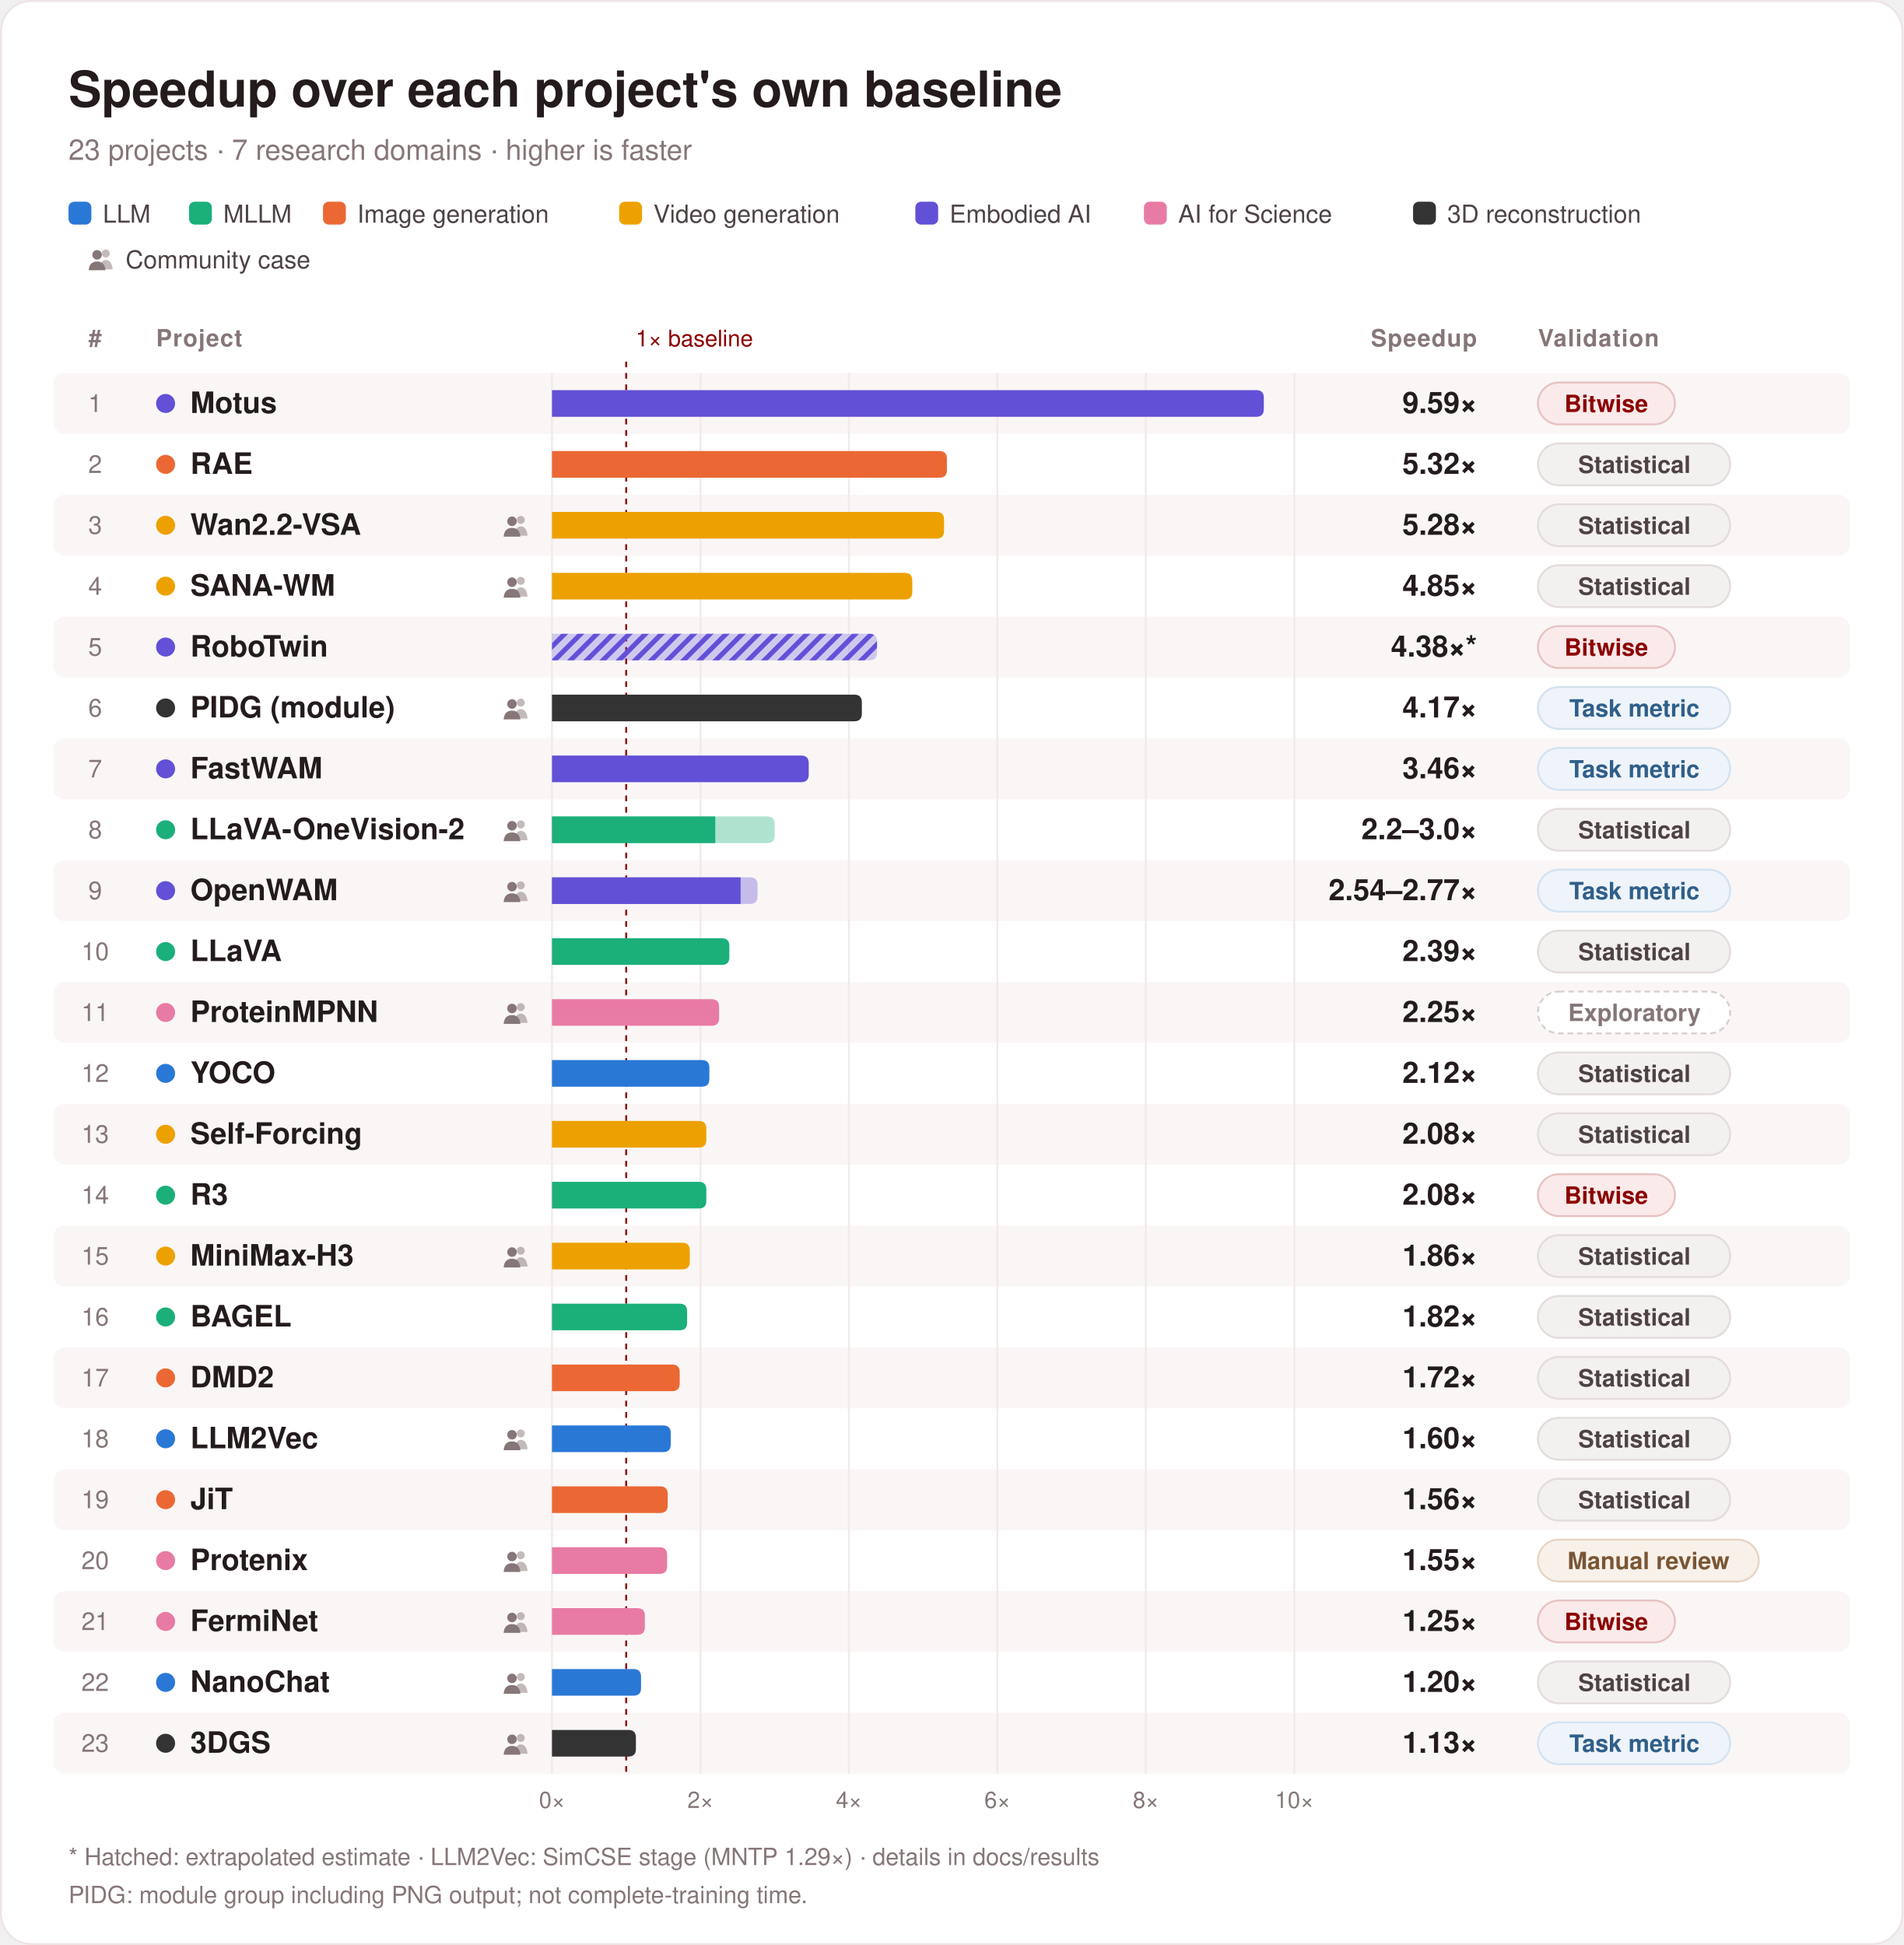
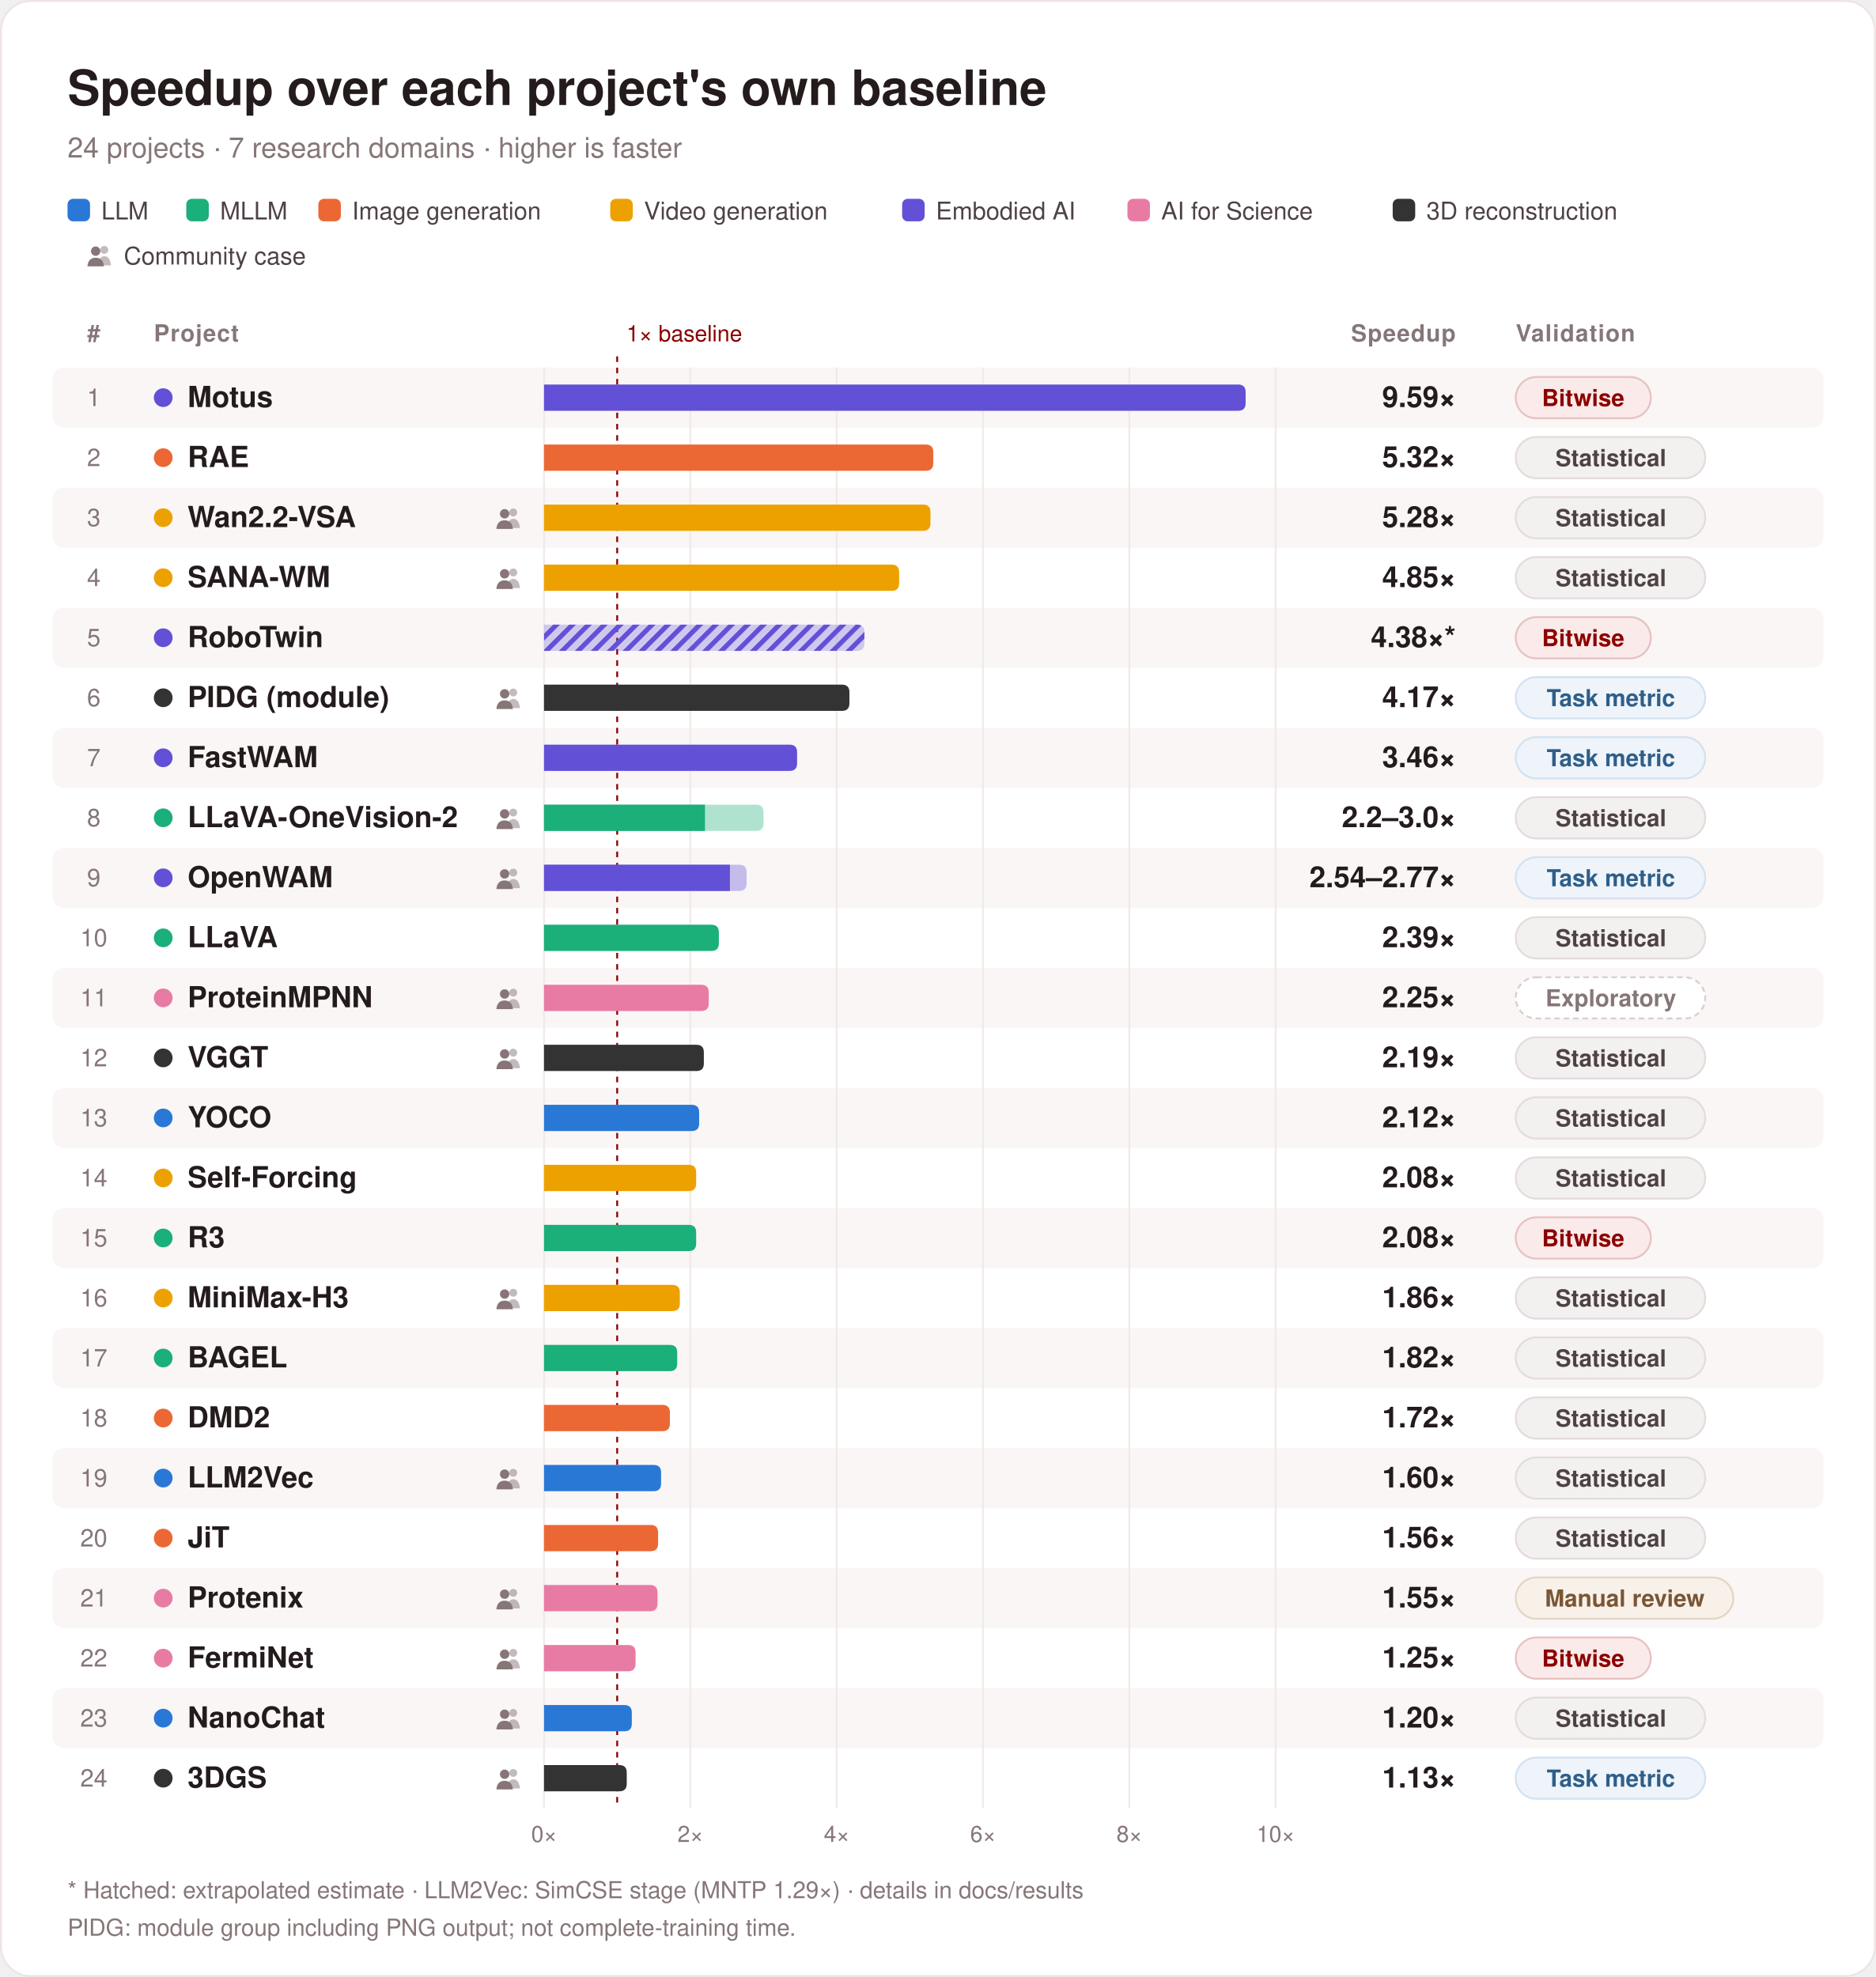
- <svg xmlns="http://www.w3.org/2000/svg" width="1000" height="1022" viewBox="0 0 1000 1022" role="img" aria-labelledby="t d">
+ <svg xmlns="http://www.w3.org/2000/svg" width="1000" height="1054" viewBox="0 0 1000 1054" role="img" aria-labelledby="t d">
  <defs>
    <pattern id="h-llm" width="6" height="6" patternUnits="userSpaceOnUse" patternTransform="rotate(45)">
      <rect width="6" height="6" fill="#2a78d6" fill-opacity=".28" />
      <rect width="2.6" height="6" fill="#2a78d6" />
    </pattern>
    <pattern id="h-mllm" width="6" height="6" patternUnits="userSpaceOnUse" patternTransform="rotate(45)">
      <rect width="6" height="6" fill="#1baf7a" fill-opacity=".28" />
      <rect width="2.6" height="6" fill="#1baf7a" />
    </pattern>
    <pattern id="h-img" width="6" height="6" patternUnits="userSpaceOnUse" patternTransform="rotate(45)">
      <rect width="6" height="6" fill="#eb6834" fill-opacity=".28" />
      <rect width="2.6" height="6" fill="#eb6834" />
    </pattern>
    <pattern id="h-vid" width="6" height="6" patternUnits="userSpaceOnUse" patternTransform="rotate(45)">
      <rect width="6" height="6" fill="#eda100" fill-opacity=".28" />
      <rect width="2.6" height="6" fill="#eda100" />
    </pattern>
    <pattern id="h-emb" width="6" height="6" patternUnits="userSpaceOnUse" patternTransform="rotate(45)">
      <rect width="6" height="6" fill="#6250d6" fill-opacity=".28" />
      <rect width="2.6" height="6" fill="#6250d6" />
    </pattern>
    <pattern id="h-sci" width="6" height="6" patternUnits="userSpaceOnUse" patternTransform="rotate(45)">
      <rect width="6" height="6" fill="#e87ba4" fill-opacity=".28" />
      <rect width="2.6" height="6" fill="#e87ba4" />
    </pattern>
    <pattern id="h-3d" width="6" height="6" patternUnits="userSpaceOnUse" patternTransform="rotate(45)">
      <rect width="6" height="6" fill="#333333" fill-opacity=".28" />
      <rect width="2.6" height="6" fill="#333333" />
    </pattern>
    <style>text{font-family:-apple-system,BlinkMacSystemFont,"Segoe UI","Helvetica Neue",Helvetica,Arial,"PingFang SC","Hiragino Sans GB","Microsoft YaHei","Noto Sans CJK SC",sans-serif}.title{font-size:26px;font-weight:700;fill:#241B1C}.sub{font-size:15px;fill:#867678}.col{font-size:12.5px;font-weight:600;fill:#867678;letter-spacing:.04em}.rank{font-size:13px;fill:#867678;font-variant-numeric:tabular-nums}.name{font-size:15.5px;font-weight:600;fill:#241B1C}.dom{font-size:13px;fill:#867678}.val{font-size:15.5px;font-weight:700;fill:#241B1C;font-variant-numeric:tabular-nums}.chip{font-size:12.5px;font-weight:600}.leg{font-size:13px;fill:#4E4244}.tick{font-size:12px;fill:#867678;font-variant-numeric:tabular-nums}.foot{font-size:12.5px;fill:#867678}.big{font-size:26px;font-weight:800;fill:#241B1C;font-variant-numeric:tabular-nums}.tl{font-size:13px;fill:#4E4244;font-variant-numeric:tabular-nums}.tlb{font-size:13px;font-weight:700;fill:#241B1C;font-variant-numeric:tabular-nums}.q{font-size:13px;fill:#4E4244}</style>
  </defs>
-   <rect x="0.5" y="0.5" width="999" height="1021" rx="16" fill="#FFFFFF" stroke="#EEE4E4" />
+   <rect x="0.5" y="0.5" width="999" height="1053" rx="16" fill="#FFFFFF" stroke="#EEE4E4" />
  <text x="36" y="56" class="title">Speedup over each project's own baseline</text>
-   <text x="36" y="84" class="sub">23 projects · 7 research domains · higher is faster</text>
+   <text x="36" y="84" class="sub">24 projects · 7 research domains · higher is faster</text>
  <rect x="36" y="106" width="12" height="12" rx="3" fill="#2a78d6" />
  <text x="54" y="117" class="leg">LLM</text>
  <rect x="99.3" y="106" width="12" height="12" rx="3" fill="#1baf7a" />
  <text x="117.3" y="117" class="leg">MLLM</text>
  <rect x="169.7" y="106" width="12" height="12" rx="3" fill="#eb6834" />
  <text x="187.7" y="117" class="leg">Image generation</text>
  <rect x="325.3" y="106" width="12" height="12" rx="3" fill="#eda100" />
  <text x="343.3" y="117" class="leg">Video generation</text>
  <rect x="480.9" y="106" width="12" height="12" rx="3" fill="#6250d6" />
  <text x="498.9" y="117" class="leg">Embodied AI</text>
-   <rect x="601" y="106" width="12" height="12" rx="3" fill="#e87ba4" />
-   <text x="619" y="117" class="leg">AI for Science</text>
+   <rect x="601.0" y="106" width="12" height="12" rx="3" fill="#e87ba4" />
+   <text x="619.0" y="117" class="leg">AI for Science</text>
  <rect x="742.4" y="106" width="12" height="12" rx="3" fill="#333333" />
  <text x="760.4" y="117" class="leg">3D reconstruction</text>
  <g fill="#867678">
    <g fill-opacity=".5">
      <circle cx="55.6" cy="133.2" r="2.1" />
      <path d="M52.4 141.5Q52.8 136.6 55.6 136.6Q58.6 136.6 59.2 141.5Z" />
    </g>
    <circle cx="51.0" cy="133.9" r="2.5" />
    <path d="M46.6 142.0Q47.0 137.4 51.0 137.4Q55.0 137.4 55.4 142.0Z" />
  </g>
  <text x="66.0" y="141" class="leg">Community case</text>
  <text x="50" y="182" class="col" text-anchor="middle">#</text>
  <text x="82" y="182" class="col">Project</text>
  <text x="776" y="182" class="col" text-anchor="end">Speedup</text>
  <text x="808" y="182" class="col">Validation</text>
  <rect x="28" y="196" width="944" height="32" rx="6" fill="#FAF6F6" />
  <rect x="28" y="260" width="944" height="32" rx="6" fill="#FAF6F6" />
  <rect x="28" y="324" width="944" height="32" rx="6" fill="#FAF6F6" />
  <rect x="28" y="388" width="944" height="32" rx="6" fill="#FAF6F6" />
  <rect x="28" y="452" width="944" height="32" rx="6" fill="#FAF6F6" />
  <rect x="28" y="516" width="944" height="32" rx="6" fill="#FAF6F6" />
  <rect x="28" y="580" width="944" height="32" rx="6" fill="#FAF6F6" />
  <rect x="28" y="644" width="944" height="32" rx="6" fill="#FAF6F6" />
  <rect x="28" y="708" width="944" height="32" rx="6" fill="#FAF6F6" />
  <rect x="28" y="772" width="944" height="32" rx="6" fill="#FAF6F6" />
  <rect x="28" y="836" width="944" height="32" rx="6" fill="#FAF6F6" />
  <rect x="28" y="900" width="944" height="32" rx="6" fill="#FAF6F6" />
-   <line x1="290.0" y1="196" x2="290.0" y2="932" stroke="#F1EAEA" stroke-width="1" />
-   <text x="290.0" y="950" class="tick" text-anchor="middle">0×</text>
-   <line x1="368.0" y1="196" x2="368.0" y2="932" stroke="#F1EAEA" stroke-width="1" />
-   <text x="368.0" y="950" class="tick" text-anchor="middle">2×</text>
-   <line x1="446.0" y1="196" x2="446.0" y2="932" stroke="#F1EAEA" stroke-width="1" />
-   <text x="446.0" y="950" class="tick" text-anchor="middle">4×</text>
-   <line x1="524.0" y1="196" x2="524.0" y2="932" stroke="#F1EAEA" stroke-width="1" />
-   <text x="524.0" y="950" class="tick" text-anchor="middle">6×</text>
-   <line x1="602.0" y1="196" x2="602.0" y2="932" stroke="#F1EAEA" stroke-width="1" />
-   <text x="602.0" y="950" class="tick" text-anchor="middle">8×</text>
-   <line x1="680.0" y1="196" x2="680.0" y2="932" stroke="#F1EAEA" stroke-width="1" />
-   <text x="680.0" y="950" class="tick" text-anchor="middle">10×</text>
-   <line x1="329.0" y1="190" x2="329.0" y2="932" stroke="#8C0000" stroke-width="1" stroke-dasharray="3 3" />
+   <line x1="290.0" y1="196" x2="290.0" y2="964" stroke="#F1EAEA" stroke-width="1" />
+   <text x="290.0" y="982" class="tick" text-anchor="middle">0×</text>
+   <line x1="368.0" y1="196" x2="368.0" y2="964" stroke="#F1EAEA" stroke-width="1" />
+   <text x="368.0" y="982" class="tick" text-anchor="middle">2×</text>
+   <line x1="446.0" y1="196" x2="446.0" y2="964" stroke="#F1EAEA" stroke-width="1" />
+   <text x="446.0" y="982" class="tick" text-anchor="middle">4×</text>
+   <line x1="524.0" y1="196" x2="524.0" y2="964" stroke="#F1EAEA" stroke-width="1" />
+   <text x="524.0" y="982" class="tick" text-anchor="middle">6×</text>
+   <line x1="602.0" y1="196" x2="602.0" y2="964" stroke="#F1EAEA" stroke-width="1" />
+   <text x="602.0" y="982" class="tick" text-anchor="middle">8×</text>
+   <line x1="680.0" y1="196" x2="680.0" y2="964" stroke="#F1EAEA" stroke-width="1" />
+   <text x="680.0" y="982" class="tick" text-anchor="middle">10×</text>
+   <line x1="329.0" y1="190" x2="329.0" y2="964" stroke="#8C0000" stroke-width="1" stroke-dasharray="3 3" />
  <text x="334.0" y="182" class="tick" fill="#8C0000" style="fill:#8C0000">1× baseline</text>
  <text x="50" y="216.5" class="rank" text-anchor="middle">1</text>
  <circle cx="87" cy="212.0" r="5" fill="#6250d6" />
  <text x="100" y="217.0" class="name">Motus</text>
  <path d="M290.0 205.0H660.0Q664.0 205.0 664.0 209.0V215.0Q664.0 219.0 660.0 219.0H290.0Z" fill="#6250d6" />
  <text x="776" y="217.0" class="val" text-anchor="end">9.59×</text>
  <rect x="808" y="201.0" width="72" height="22" rx="11" fill="#FBEAEA" stroke="#E7C2C2" />
  <text x="843.9" y="216.5" class="chip" text-anchor="middle" style="fill:#8C0000">Bitwise</text>
  <text x="50" y="248.5" class="rank" text-anchor="middle">2</text>
  <circle cx="87" cy="244.0" r="5" fill="#eb6834" />
  <text x="100" y="249.0" class="name">RAE</text>
  <path d="M290.0 237.0H493.5Q497.5 237.0 497.5 241.0V247.0Q497.5 251.0 493.5 251.0H290.0Z" fill="#eb6834" />
  <text x="776" y="249.0" class="val" text-anchor="end">5.32×</text>
  <rect x="808" y="233.0" width="101" height="22" rx="11" fill="#F3F0F0" stroke="#E4DCDC" />
  <text x="858.7" y="248.5" class="chip" text-anchor="middle" style="fill:#4E4244">Statistical</text>
  <text x="50" y="280.5" class="rank" text-anchor="middle">3</text>
  <circle cx="87" cy="276.0" r="5" fill="#eda100" />
  <text x="100" y="281.0" class="name">Wan2.2-VSA</text>
  <g fill="#867678">
    <g fill-opacity=".5">
      <circle cx="273.6" cy="273.2" r="2.1" />
      <path d="M270.4 281.5Q270.8 276.6 273.6 276.6Q276.6 276.6 277.2 281.5Z" />
    </g>
    <circle cx="269.0" cy="273.9" r="2.5" />
    <path d="M264.6 282.0Q265.0 277.4 269.0 277.4Q273.0 277.4 273.4 282.0Z" />
  </g>
  <path d="M290.0 269.0H492.0Q496.0 269.0 496.0 273.0V279.0Q496.0 283.0 492.0 283.0H290.0Z" fill="#eda100" />
  <text x="776" y="281.0" class="val" text-anchor="end">5.28×</text>
  <rect x="808" y="265.0" width="101" height="22" rx="11" fill="#F3F0F0" stroke="#E4DCDC" />
  <text x="858.7" y="280.5" class="chip" text-anchor="middle" style="fill:#4E4244">Statistical</text>
  <text x="50" y="312.5" class="rank" text-anchor="middle">4</text>
  <circle cx="87" cy="308.0" r="5" fill="#eda100" />
  <text x="100" y="313.0" class="name">SANA-WM</text>
  <g fill="#867678">
    <g fill-opacity=".5">
      <circle cx="273.6" cy="305.2" r="2.1" />
      <path d="M270.4 313.5Q270.8 308.6 273.6 308.6Q276.6 308.6 277.2 313.5Z" />
    </g>
    <circle cx="269.0" cy="305.9" r="2.5" />
    <path d="M264.6 314.0Q265.0 309.4 269.0 309.4Q273.0 309.4 273.4 314.0Z" />
  </g>
  <path d="M290.0 301.0H475.3Q479.3 301.0 479.3 305.0V311.0Q479.3 315.0 475.3 315.0H290.0Z" fill="#eda100" />
  <text x="776" y="313.0" class="val" text-anchor="end">4.85×</text>
  <rect x="808" y="297.0" width="101" height="22" rx="11" fill="#F3F0F0" stroke="#E4DCDC" />
  <text x="858.7" y="312.5" class="chip" text-anchor="middle" style="fill:#4E4244">Statistical</text>
  <text x="50" y="344.5" class="rank" text-anchor="middle">5</text>
  <circle cx="87" cy="340.0" r="5" fill="#6250d6" />
  <text x="100" y="345.0" class="name">RoboTwin</text>
  <path d="M290.0 333.0H456.8Q460.8 333.0 460.8 337.0V343.0Q460.8 347.0 456.8 347.0H290.0Z" fill="url(#h-emb)" />
  <text x="776" y="345.0" class="val" text-anchor="end">4.38×*</text>
  <rect x="808" y="329.0" width="72" height="22" rx="11" fill="#FBEAEA" stroke="#E7C2C2" />
  <text x="843.9" y="344.5" class="chip" text-anchor="middle" style="fill:#8C0000">Bitwise</text>
  <text x="50" y="376.5" class="rank" text-anchor="middle">6</text>
  <circle cx="87" cy="372.0" r="5" fill="#333333" />
  <text x="100" y="377.0" class="name">PIDG (module)</text>
  <g fill="#867678">
    <g fill-opacity=".5">
      <circle cx="273.6" cy="369.2" r="2.1" />
      <path d="M270.4 377.5Q270.8 372.6 273.6 372.6Q276.6 372.6 277.2 377.5Z" />
    </g>
    <circle cx="269.0" cy="369.9" r="2.5" />
    <path d="M264.6 378.0Q265.0 373.4 269.0 373.4Q273.0 373.4 273.4 378.0Z" />
  </g>
  <path d="M290.0 365.0H448.8Q452.8 365.0 452.8 369.0V375.0Q452.8 379.0 448.8 379.0H290.0Z" fill="#333333" />
  <text x="776" y="377.0" class="val" text-anchor="end">4.17×</text>
  <rect x="808" y="361.0" width="101" height="22" rx="11" fill="#EEF4FA" stroke="#D3E2F0" />
  <text x="858.7" y="376.5" class="chip" text-anchor="middle" style="fill:#2F5F8A">Task metric</text>
  <text x="50" y="408.5" class="rank" text-anchor="middle">7</text>
  <circle cx="87" cy="404.0" r="5" fill="#6250d6" />
  <text x="100" y="409.0" class="name">FastWAM</text>
  <path d="M290.0 397.0H420.9Q424.9 397.0 424.9 401.0V407.0Q424.9 411.0 420.9 411.0H290.0Z" fill="#6250d6" />
  <text x="776" y="409.0" class="val" text-anchor="end">3.46×</text>
  <rect x="808" y="393.0" width="101" height="22" rx="11" fill="#EEF4FA" stroke="#D3E2F0" />
  <text x="858.7" y="408.5" class="chip" text-anchor="middle" style="fill:#2F5F8A">Task metric</text>
  <text x="50" y="440.5" class="rank" text-anchor="middle">8</text>
  <circle cx="87" cy="436.0" r="5" fill="#1baf7a" />
  <text x="100" y="441.0" class="name">LLaVA-OneVision-2</text>
  <g fill="#867678">
    <g fill-opacity=".5">
      <circle cx="273.6" cy="433.2" r="2.1" />
      <path d="M270.4 441.5Q270.8 436.6 273.6 436.6Q276.6 436.6 277.2 441.5Z" />
    </g>
    <circle cx="269.0" cy="433.9" r="2.5" />
    <path d="M264.6 442.0Q265.0 437.4 269.0 437.4Q273.0 437.4 273.4 442.0Z" />
  </g>
  <path d="M290.0 429.0H403.0Q407.0 429.0 407.0 433.0V439.0Q407.0 443.0 403.0 443.0H290.0Z" fill="#1baf7a" fill-opacity=".35" />
  <path d="M290.0 429.0H375.8Q375.8 429.0 375.8 429.0V443.0Q375.8 443.0 375.8 443.0H290.0Z" fill="#1baf7a" />
  <text x="776" y="441.0" class="val" text-anchor="end">2.2–3.0×</text>
  <rect x="808" y="425.0" width="101" height="22" rx="11" fill="#F3F0F0" stroke="#E4DCDC" />
  <text x="858.7" y="440.5" class="chip" text-anchor="middle" style="fill:#4E4244">Statistical</text>
  <text x="50" y="472.5" class="rank" text-anchor="middle">9</text>
  <circle cx="87" cy="468.0" r="5" fill="#6250d6" />
  <text x="100" y="473.0" class="name">OpenWAM</text>
  <g fill="#867678">
    <g fill-opacity=".5">
      <circle cx="273.6" cy="465.2" r="2.1" />
      <path d="M270.4 473.5Q270.8 468.6 273.6 468.6Q276.6 468.6 277.2 473.5Z" />
    </g>
    <circle cx="269.0" cy="465.9" r="2.5" />
    <path d="M264.6 474.0Q265.0 469.4 269.0 469.4Q273.0 469.4 273.4 474.0Z" />
  </g>
  <path d="M290.0 461.0H394.0Q398.0 461.0 398.0 465.0V471.0Q398.0 475.0 394.0 475.0H290.0Z" fill="#6250d6" fill-opacity=".35" />
  <path d="M290.0 461.0H389.1Q389.1 461.0 389.1 461.0V475.0Q389.1 475.0 389.1 475.0H290.0Z" fill="#6250d6" />
  <text x="776" y="473.0" class="val" text-anchor="end">2.54–2.77×</text>
  <rect x="808" y="457.0" width="101" height="22" rx="11" fill="#EEF4FA" stroke="#D3E2F0" />
  <text x="858.7" y="472.5" class="chip" text-anchor="middle" style="fill:#2F5F8A">Task metric</text>
  <text x="50" y="504.5" class="rank" text-anchor="middle">10</text>
  <circle cx="87" cy="500.0" r="5" fill="#1baf7a" />
  <text x="100" y="505.0" class="name">LLaVA</text>
  <path d="M290.0 493.0H379.2Q383.2 493.0 383.2 497.0V503.0Q383.2 507.0 379.2 507.0H290.0Z" fill="#1baf7a" />
  <text x="776" y="505.0" class="val" text-anchor="end">2.39×</text>
  <rect x="808" y="489.0" width="101" height="22" rx="11" fill="#F3F0F0" stroke="#E4DCDC" />
  <text x="858.7" y="504.5" class="chip" text-anchor="middle" style="fill:#4E4244">Statistical</text>
  <text x="50" y="536.5" class="rank" text-anchor="middle">11</text>
  <circle cx="87" cy="532.0" r="5" fill="#e87ba4" />
  <text x="100" y="537.0" class="name">ProteinMPNN</text>
  <g fill="#867678">
    <g fill-opacity=".5">
      <circle cx="273.6" cy="529.2" r="2.1" />
      <path d="M270.4 537.5Q270.8 532.6 273.6 532.6Q276.6 532.6 277.2 537.5Z" />
    </g>
    <circle cx="269.0" cy="529.9" r="2.5" />
    <path d="M264.6 538.0Q265.0 533.4 269.0 533.4Q273.0 533.4 273.4 538.0Z" />
  </g>
  <path d="M290.0 525.0H373.8Q377.8 525.0 377.8 529.0V535.0Q377.8 539.0 373.8 539.0H290.0Z" fill="#e87ba4" />
  <text x="776" y="537.0" class="val" text-anchor="end">2.25×</text>
  <rect x="808" y="521.0" width="101" height="22" rx="11" fill="#FFFFFF" stroke="#D9CFCF" stroke-dasharray="3 2" />
  <text x="858.7" y="536.5" class="chip" text-anchor="middle" style="fill:#867678">Exploratory</text>
  <text x="50" y="568.5" class="rank" text-anchor="middle">12</text>
-   <circle cx="87" cy="564.0" r="5" fill="#2a78d6" />
-   <text x="100" y="569.0" class="name">YOCO</text>
-   <path d="M290.0 557.0H368.7Q372.7 557.0 372.7 561.0V567.0Q372.7 571.0 368.7 571.0H290.0Z" fill="#2a78d6" />
-   <text x="776" y="569.0" class="val" text-anchor="end">2.12×</text>
+   <circle cx="87" cy="564.0" r="5" fill="#333333" />
+   <text x="100" y="569.0" class="name">VGGT</text>
+   <g fill="#867678">
+     <g fill-opacity=".5">
+       <circle cx="273.6" cy="561.2" r="2.1" />
+       <path d="M270.4 569.5Q270.8 564.6 273.6 564.6Q276.6 564.6 277.2 569.5Z" />
+     </g>
+     <circle cx="269.0" cy="561.9" r="2.5" />
+     <path d="M264.6 570.0Q265.0 565.4 269.0 565.4Q273.0 565.4 273.4 570.0Z" />
+   </g>
+   <path d="M290.0 557.0H371.2Q375.2 557.0 375.2 561.0V567.0Q375.2 571.0 371.2 571.0H290.0Z" fill="#333333" />
+   <text x="776" y="569.0" class="val" text-anchor="end">2.19×</text>
  <rect x="808" y="553.0" width="101" height="22" rx="11" fill="#F3F0F0" stroke="#E4DCDC" />
  <text x="858.7" y="568.5" class="chip" text-anchor="middle" style="fill:#4E4244">Statistical</text>
  <text x="50" y="600.5" class="rank" text-anchor="middle">13</text>
-   <circle cx="87" cy="596.0" r="5" fill="#eda100" />
-   <text x="100" y="601.0" class="name">Self-Forcing</text>
-   <path d="M290.0 589.0H367.1Q371.1 589.0 371.1 593.0V599.0Q371.1 603.0 367.1 603.0H290.0Z" fill="#eda100" />
-   <text x="776" y="601.0" class="val" text-anchor="end">2.08×</text>
+   <circle cx="87" cy="596.0" r="5" fill="#2a78d6" />
+   <text x="100" y="601.0" class="name">YOCO</text>
+   <path d="M290.0 589.0H368.7Q372.7 589.0 372.7 593.0V599.0Q372.7 603.0 368.7 603.0H290.0Z" fill="#2a78d6" />
+   <text x="776" y="601.0" class="val" text-anchor="end">2.12×</text>
  <rect x="808" y="585.0" width="101" height="22" rx="11" fill="#F3F0F0" stroke="#E4DCDC" />
  <text x="858.7" y="600.5" class="chip" text-anchor="middle" style="fill:#4E4244">Statistical</text>
  <text x="50" y="632.5" class="rank" text-anchor="middle">14</text>
-   <circle cx="87" cy="628.0" r="5" fill="#1baf7a" />
-   <text x="100" y="633.0" class="name">R3</text>
-   <path d="M290.0 621.0H367.1Q371.1 621.0 371.1 625.0V631.0Q371.1 635.0 367.1 635.0H290.0Z" fill="#1baf7a" />
+   <circle cx="87" cy="628.0" r="5" fill="#eda100" />
+   <text x="100" y="633.0" class="name">Self-Forcing</text>
+   <path d="M290.0 621.0H367.1Q371.1 621.0 371.1 625.0V631.0Q371.1 635.0 367.1 635.0H290.0Z" fill="#eda100" />
  <text x="776" y="633.0" class="val" text-anchor="end">2.08×</text>
-   <rect x="808" y="617.0" width="72" height="22" rx="11" fill="#FBEAEA" stroke="#E7C2C2" />
-   <text x="843.9" y="632.5" class="chip" text-anchor="middle" style="fill:#8C0000">Bitwise</text>
+   <rect x="808" y="617.0" width="101" height="22" rx="11" fill="#F3F0F0" stroke="#E4DCDC" />
+   <text x="858.7" y="632.5" class="chip" text-anchor="middle" style="fill:#4E4244">Statistical</text>
  <text x="50" y="664.5" class="rank" text-anchor="middle">15</text>
-   <circle cx="87" cy="660.0" r="5" fill="#eda100" />
-   <text x="100" y="665.0" class="name">MiniMax-H3</text>
-   <g fill="#867678">
-     <g fill-opacity=".5">
-       <circle cx="273.6" cy="657.2" r="2.1" />
-       <path d="M270.4 665.5Q270.8 660.6 273.6 660.6Q276.6 660.6 277.2 665.5Z" />
-     </g>
-     <circle cx="269.0" cy="657.9" r="2.5" />
-     <path d="M264.6 666.0Q265.0 661.4 269.0 661.4Q273.0 661.4 273.4 666.0Z" />
-   </g>
-   <path d="M290.0 653.0H358.4Q362.4 653.0 362.4 657.0V663.0Q362.4 667.0 358.4 667.0H290.0Z" fill="#eda100" />
-   <text x="776" y="665.0" class="val" text-anchor="end">1.86×</text>
-   <rect x="808" y="649.0" width="101" height="22" rx="11" fill="#F3F0F0" stroke="#E4DCDC" />
-   <text x="858.7" y="664.5" class="chip" text-anchor="middle" style="fill:#4E4244">Statistical</text>
+   <circle cx="87" cy="660.0" r="5" fill="#1baf7a" />
+   <text x="100" y="665.0" class="name">R3</text>
+   <path d="M290.0 653.0H367.1Q371.1 653.0 371.1 657.0V663.0Q371.1 667.0 367.1 667.0H290.0Z" fill="#1baf7a" />
+   <text x="776" y="665.0" class="val" text-anchor="end">2.08×</text>
+   <rect x="808" y="649.0" width="72" height="22" rx="11" fill="#FBEAEA" stroke="#E7C2C2" />
+   <text x="843.9" y="664.5" class="chip" text-anchor="middle" style="fill:#8C0000">Bitwise</text>
  <text x="50" y="696.5" class="rank" text-anchor="middle">16</text>
-   <circle cx="87" cy="692.0" r="5" fill="#1baf7a" />
-   <text x="100" y="697.0" class="name">BAGEL</text>
-   <path d="M290.0 685.0H357.0Q361.0 685.0 361.0 689.0V695.0Q361.0 699.0 357.0 699.0H290.0Z" fill="#1baf7a" />
-   <text x="776" y="697.0" class="val" text-anchor="end">1.82×</text>
+   <circle cx="87" cy="692.0" r="5" fill="#eda100" />
+   <text x="100" y="697.0" class="name">MiniMax-H3</text>
+   <g fill="#867678">
+     <g fill-opacity=".5">
+       <circle cx="273.6" cy="689.2" r="2.1" />
+       <path d="M270.4 697.5Q270.8 692.6 273.6 692.6Q276.6 692.6 277.2 697.5Z" />
+     </g>
+     <circle cx="269.0" cy="689.9" r="2.5" />
+     <path d="M264.6 698.0Q265.0 693.4 269.0 693.4Q273.0 693.4 273.4 698.0Z" />
+   </g>
+   <path d="M290.0 685.0H358.4Q362.4 685.0 362.4 689.0V695.0Q362.4 699.0 358.4 699.0H290.0Z" fill="#eda100" />
+   <text x="776" y="697.0" class="val" text-anchor="end">1.86×</text>
  <rect x="808" y="681.0" width="101" height="22" rx="11" fill="#F3F0F0" stroke="#E4DCDC" />
  <text x="858.7" y="696.5" class="chip" text-anchor="middle" style="fill:#4E4244">Statistical</text>
  <text x="50" y="728.5" class="rank" text-anchor="middle">17</text>
-   <circle cx="87" cy="724.0" r="5" fill="#eb6834" />
-   <text x="100" y="729.0" class="name">DMD2</text>
-   <path d="M290.0 717.0H353.1Q357.1 717.0 357.1 721.0V727.0Q357.1 731.0 353.1 731.0H290.0Z" fill="#eb6834" />
-   <text x="776" y="729.0" class="val" text-anchor="end">1.72×</text>
+   <circle cx="87" cy="724.0" r="5" fill="#1baf7a" />
+   <text x="100" y="729.0" class="name">BAGEL</text>
+   <path d="M290.0 717.0H357.0Q361.0 717.0 361.0 721.0V727.0Q361.0 731.0 357.0 731.0H290.0Z" fill="#1baf7a" />
+   <text x="776" y="729.0" class="val" text-anchor="end">1.82×</text>
  <rect x="808" y="713.0" width="101" height="22" rx="11" fill="#F3F0F0" stroke="#E4DCDC" />
  <text x="858.7" y="728.5" class="chip" text-anchor="middle" style="fill:#4E4244">Statistical</text>
  <text x="50" y="760.5" class="rank" text-anchor="middle">18</text>
-   <circle cx="87" cy="756.0" r="5" fill="#2a78d6" />
-   <text x="100" y="761.0" class="name">LLM2Vec</text>
-   <g fill="#867678">
-     <g fill-opacity=".5">
-       <circle cx="273.6" cy="753.2" r="2.1" />
-       <path d="M270.4 761.5Q270.8 756.6 273.6 756.6Q276.6 756.6 277.2 761.5Z" />
-     </g>
-     <circle cx="269.0" cy="753.9" r="2.5" />
-     <path d="M264.6 762.0Q265.0 757.4 269.0 757.4Q273.0 757.4 273.4 762.0Z" />
-   </g>
-   <path d="M290.0 749.0H348.4Q352.4 749.0 352.4 753.0V759.0Q352.4 763.0 348.4 763.0H290.0Z" fill="#2a78d6" />
-   <text x="776" y="761.0" class="val" text-anchor="end">1.60×</text>
+   <circle cx="87" cy="756.0" r="5" fill="#eb6834" />
+   <text x="100" y="761.0" class="name">DMD2</text>
+   <path d="M290.0 749.0H353.1Q357.1 749.0 357.1 753.0V759.0Q357.1 763.0 353.1 763.0H290.0Z" fill="#eb6834" />
+   <text x="776" y="761.0" class="val" text-anchor="end">1.72×</text>
  <rect x="808" y="745.0" width="101" height="22" rx="11" fill="#F3F0F0" stroke="#E4DCDC" />
  <text x="858.7" y="760.5" class="chip" text-anchor="middle" style="fill:#4E4244">Statistical</text>
  <text x="50" y="792.5" class="rank" text-anchor="middle">19</text>
-   <circle cx="87" cy="788.0" r="5" fill="#eb6834" />
-   <text x="100" y="793.0" class="name">JiT</text>
-   <path d="M290.0 781.0H346.8Q350.8 781.0 350.8 785.0V791.0Q350.8 795.0 346.8 795.0H290.0Z" fill="#eb6834" />
-   <text x="776" y="793.0" class="val" text-anchor="end">1.56×</text>
+   <circle cx="87" cy="788.0" r="5" fill="#2a78d6" />
+   <text x="100" y="793.0" class="name">LLM2Vec</text>
+   <g fill="#867678">
+     <g fill-opacity=".5">
+       <circle cx="273.6" cy="785.2" r="2.1" />
+       <path d="M270.4 793.5Q270.8 788.6 273.6 788.6Q276.6 788.6 277.2 793.5Z" />
+     </g>
+     <circle cx="269.0" cy="785.9" r="2.5" />
+     <path d="M264.6 794.0Q265.0 789.4 269.0 789.4Q273.0 789.4 273.4 794.0Z" />
+   </g>
+   <path d="M290.0 781.0H348.4Q352.4 781.0 352.4 785.0V791.0Q352.4 795.0 348.4 795.0H290.0Z" fill="#2a78d6" />
+   <text x="776" y="793.0" class="val" text-anchor="end">1.60×</text>
  <rect x="808" y="777.0" width="101" height="22" rx="11" fill="#F3F0F0" stroke="#E4DCDC" />
  <text x="858.7" y="792.5" class="chip" text-anchor="middle" style="fill:#4E4244">Statistical</text>
  <text x="50" y="824.5" class="rank" text-anchor="middle">20</text>
-   <circle cx="87" cy="820.0" r="5" fill="#e87ba4" />
-   <text x="100" y="825.0" class="name">Protenix</text>
-   <g fill="#867678">
-     <g fill-opacity=".5">
-       <circle cx="273.6" cy="817.2" r="2.1" />
-       <path d="M270.4 825.5Q270.8 820.6 273.6 820.6Q276.6 820.6 277.2 825.5Z" />
-     </g>
-     <circle cx="269.0" cy="817.9" r="2.5" />
-     <path d="M264.6 826.0Q265.0 821.4 269.0 821.4Q273.0 821.4 273.4 826.0Z" />
-   </g>
-   <path d="M290.0 813.0H346.5Q350.5 813.0 350.5 817.0V823.0Q350.5 827.0 346.5 827.0H290.0Z" fill="#e87ba4" />
-   <text x="776" y="825.0" class="val" text-anchor="end">1.55×</text>
-   <rect x="808" y="809.0" width="116" height="22" rx="11" fill="#F8F1EA" stroke="#E6D5C3" />
-   <text x="866.1" y="824.5" class="chip" text-anchor="middle" style="fill:#7A5634">Manual review</text>
+   <circle cx="87" cy="820.0" r="5" fill="#eb6834" />
+   <text x="100" y="825.0" class="name">JiT</text>
+   <path d="M290.0 813.0H346.8Q350.8 813.0 350.8 817.0V823.0Q350.8 827.0 346.8 827.0H290.0Z" fill="#eb6834" />
+   <text x="776" y="825.0" class="val" text-anchor="end">1.56×</text>
+   <rect x="808" y="809.0" width="101" height="22" rx="11" fill="#F3F0F0" stroke="#E4DCDC" />
+   <text x="858.7" y="824.5" class="chip" text-anchor="middle" style="fill:#4E4244">Statistical</text>
  <text x="50" y="856.5" class="rank" text-anchor="middle">21</text>
  <circle cx="87" cy="852.0" r="5" fill="#e87ba4" />
-   <text x="100" y="857.0" class="name">FermiNet</text>
+   <text x="100" y="857.0" class="name">Protenix</text>
  <g fill="#867678">
    <g fill-opacity=".5">
      <circle cx="273.6" cy="849.2" r="2.1" />
      <path d="M270.4 857.5Q270.8 852.6 273.6 852.6Q276.6 852.6 277.2 857.5Z" />
    </g>
    <circle cx="269.0" cy="849.9" r="2.5" />
    <path d="M264.6 858.0Q265.0 853.4 269.0 853.4Q273.0 853.4 273.4 858.0Z" />
  </g>
-   <path d="M290.0 845.0H334.8Q338.8 845.0 338.8 849.0V855.0Q338.8 859.0 334.8 859.0H290.0Z" fill="#e87ba4" />
-   <text x="776" y="857.0" class="val" text-anchor="end">1.25×</text>
-   <rect x="808" y="841.0" width="72" height="22" rx="11" fill="#FBEAEA" stroke="#E7C2C2" />
-   <text x="843.9" y="856.5" class="chip" text-anchor="middle" style="fill:#8C0000">Bitwise</text>
+   <path d="M290.0 845.0H346.5Q350.5 845.0 350.5 849.0V855.0Q350.5 859.0 346.5 859.0H290.0Z" fill="#e87ba4" />
+   <text x="776" y="857.0" class="val" text-anchor="end">1.55×</text>
+   <rect x="808" y="841.0" width="116" height="22" rx="11" fill="#F8F1EA" stroke="#E6D5C3" />
+   <text x="866.1" y="856.5" class="chip" text-anchor="middle" style="fill:#7A5634">Manual review</text>
  <text x="50" y="888.5" class="rank" text-anchor="middle">22</text>
-   <circle cx="87" cy="884.0" r="5" fill="#2a78d6" />
-   <text x="100" y="889.0" class="name">NanoChat</text>
+   <circle cx="87" cy="884.0" r="5" fill="#e87ba4" />
+   <text x="100" y="889.0" class="name">FermiNet</text>
  <g fill="#867678">
    <g fill-opacity=".5">
      <circle cx="273.6" cy="881.2" r="2.1" />
      <path d="M270.4 889.5Q270.8 884.6 273.6 884.6Q276.6 884.6 277.2 889.5Z" />
    </g>
    <circle cx="269.0" cy="881.9" r="2.5" />
    <path d="M264.6 890.0Q265.0 885.4 269.0 885.4Q273.0 885.4 273.4 890.0Z" />
  </g>
-   <path d="M290.0 877.0H332.8Q336.8 877.0 336.8 881.0V887.0Q336.8 891.0 332.8 891.0H290.0Z" fill="#2a78d6" />
-   <text x="776" y="889.0" class="val" text-anchor="end">1.20×</text>
-   <rect x="808" y="873.0" width="101" height="22" rx="11" fill="#F3F0F0" stroke="#E4DCDC" />
-   <text x="858.7" y="888.5" class="chip" text-anchor="middle" style="fill:#4E4244">Statistical</text>
+   <path d="M290.0 877.0H334.8Q338.8 877.0 338.8 881.0V887.0Q338.8 891.0 334.8 891.0H290.0Z" fill="#e87ba4" />
+   <text x="776" y="889.0" class="val" text-anchor="end">1.25×</text>
+   <rect x="808" y="873.0" width="72" height="22" rx="11" fill="#FBEAEA" stroke="#E7C2C2" />
+   <text x="843.9" y="888.5" class="chip" text-anchor="middle" style="fill:#8C0000">Bitwise</text>
  <text x="50" y="920.5" class="rank" text-anchor="middle">23</text>
-   <circle cx="87" cy="916.0" r="5" fill="#333333" />
-   <text x="100" y="921.0" class="name">3DGS</text>
+   <circle cx="87" cy="916.0" r="5" fill="#2a78d6" />
+   <text x="100" y="921.0" class="name">NanoChat</text>
  <g fill="#867678">
    <g fill-opacity=".5">
      <circle cx="273.6" cy="913.2" r="2.1" />
      <path d="M270.4 921.5Q270.8 916.6 273.6 916.6Q276.6 916.6 277.2 921.5Z" />
    </g>
    <circle cx="269.0" cy="913.9" r="2.5" />
    <path d="M264.6 922.0Q265.0 917.4 269.0 917.4Q273.0 917.4 273.4 922.0Z" />
  </g>
-   <path d="M290.0 909.0H330.1Q334.1 909.0 334.1 913.0V919.0Q334.1 923.0 330.1 923.0H290.0Z" fill="#333333" />
-   <text x="776" y="921.0" class="val" text-anchor="end">1.13×</text>
-   <rect x="808" y="905.0" width="101" height="22" rx="11" fill="#EEF4FA" stroke="#D3E2F0" />
-   <text x="858.7" y="920.5" class="chip" text-anchor="middle" style="fill:#2F5F8A">Task metric</text>
-   <text x="36" y="980" class="foot">* Hatched: extrapolated estimate · LLM2Vec: SimCSE stage (MNTP 1.29×) · details in docs/results</text>
-   <text x="36" y="1000" class="foot">PIDG: module group including PNG output; not complete-training time.</text>
+   <path d="M290.0 909.0H332.8Q336.8 909.0 336.8 913.0V919.0Q336.8 923.0 332.8 923.0H290.0Z" fill="#2a78d6" />
+   <text x="776" y="921.0" class="val" text-anchor="end">1.20×</text>
+   <rect x="808" y="905.0" width="101" height="22" rx="11" fill="#F3F0F0" stroke="#E4DCDC" />
+   <text x="858.7" y="920.5" class="chip" text-anchor="middle" style="fill:#4E4244">Statistical</text>
+   <text x="50" y="952.5" class="rank" text-anchor="middle">24</text>
+   <circle cx="87" cy="948.0" r="5" fill="#333333" />
+   <text x="100" y="953.0" class="name">3DGS</text>
+   <g fill="#867678">
+     <g fill-opacity=".5">
+       <circle cx="273.6" cy="945.2" r="2.1" />
+       <path d="M270.4 953.5Q270.8 948.6 273.6 948.6Q276.6 948.6 277.2 953.5Z" />
+     </g>
+     <circle cx="269.0" cy="945.9" r="2.5" />
+     <path d="M264.6 954.0Q265.0 949.4 269.0 949.4Q273.0 949.4 273.4 954.0Z" />
+   </g>
+   <path d="M290.0 941.0H330.1Q334.1 941.0 334.1 945.0V951.0Q334.1 955.0 330.1 955.0H290.0Z" fill="#333333" />
+   <text x="776" y="953.0" class="val" text-anchor="end">1.13×</text>
+   <rect x="808" y="937.0" width="101" height="22" rx="11" fill="#EEF4FA" stroke="#D3E2F0" />
+   <text x="858.7" y="952.5" class="chip" text-anchor="middle" style="fill:#2F5F8A">Task metric</text>
+   <text x="36" y="1012" class="foot">* Hatched: extrapolated estimate · LLM2Vec: SimCSE stage (MNTP 1.29×) · details in docs/results</text>
+   <text x="36" y="1032" class="foot">PIDG: module group including PNG output; not complete-training time.</text>
</svg>
